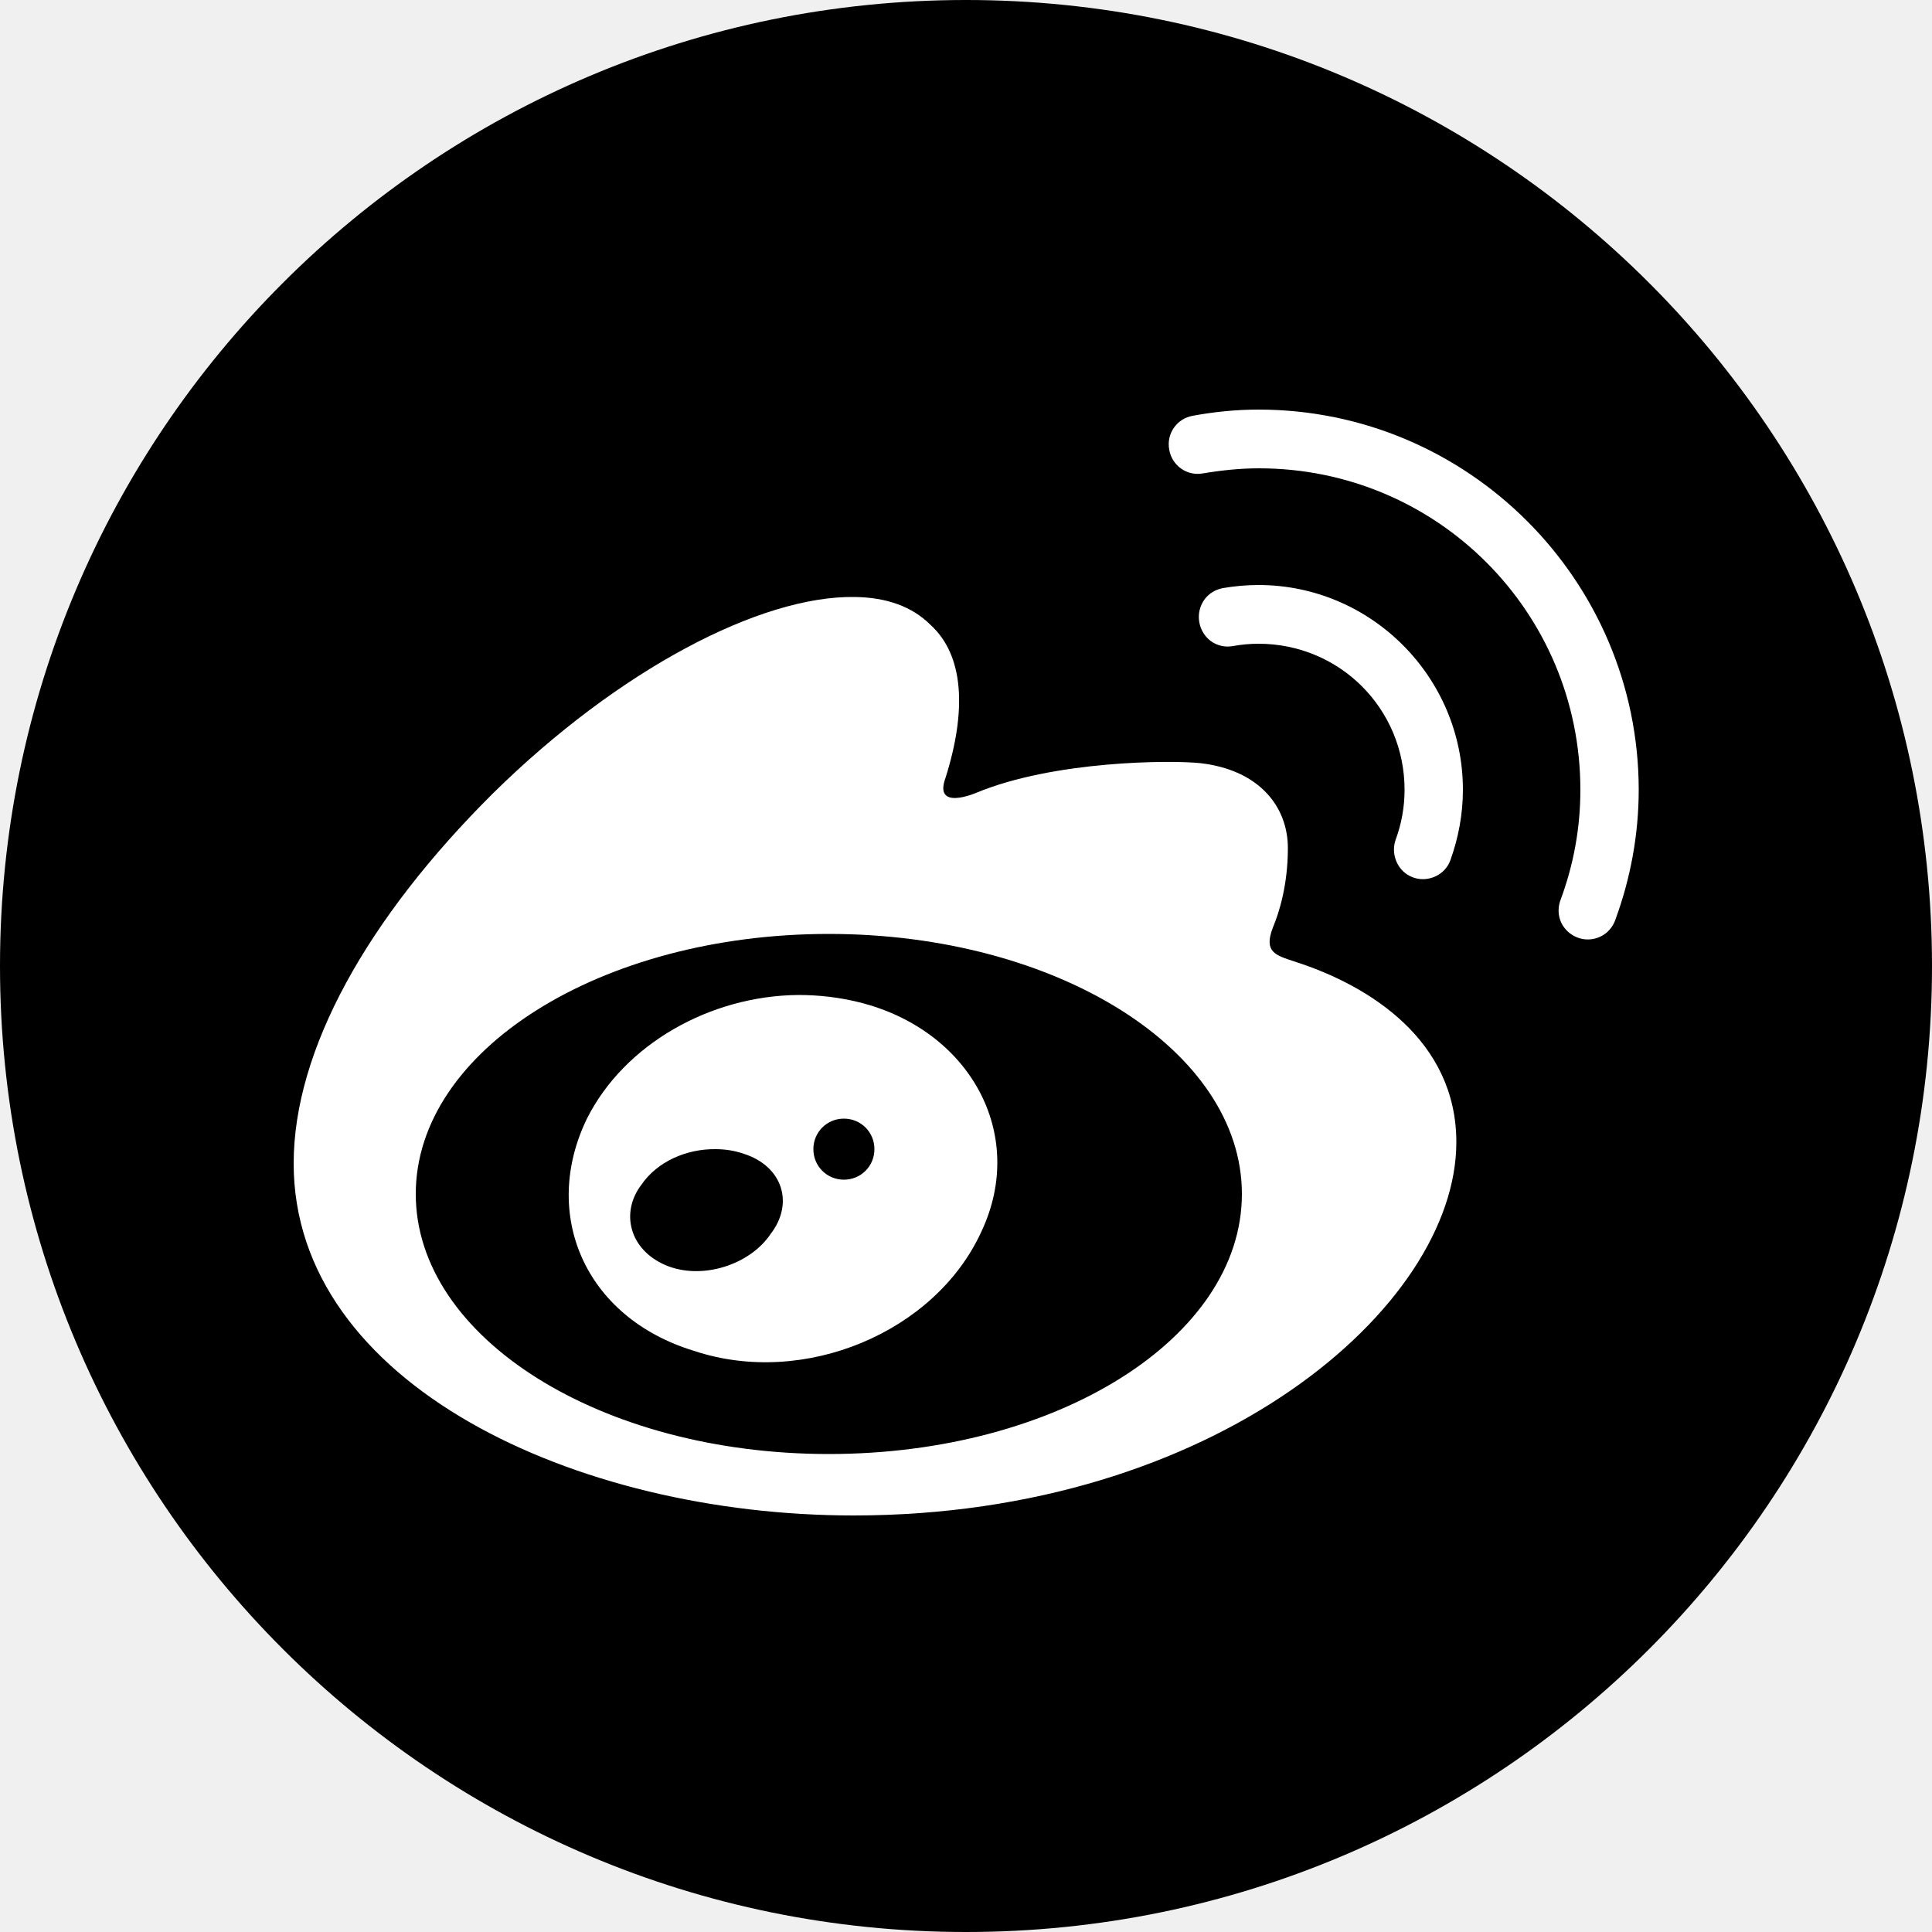
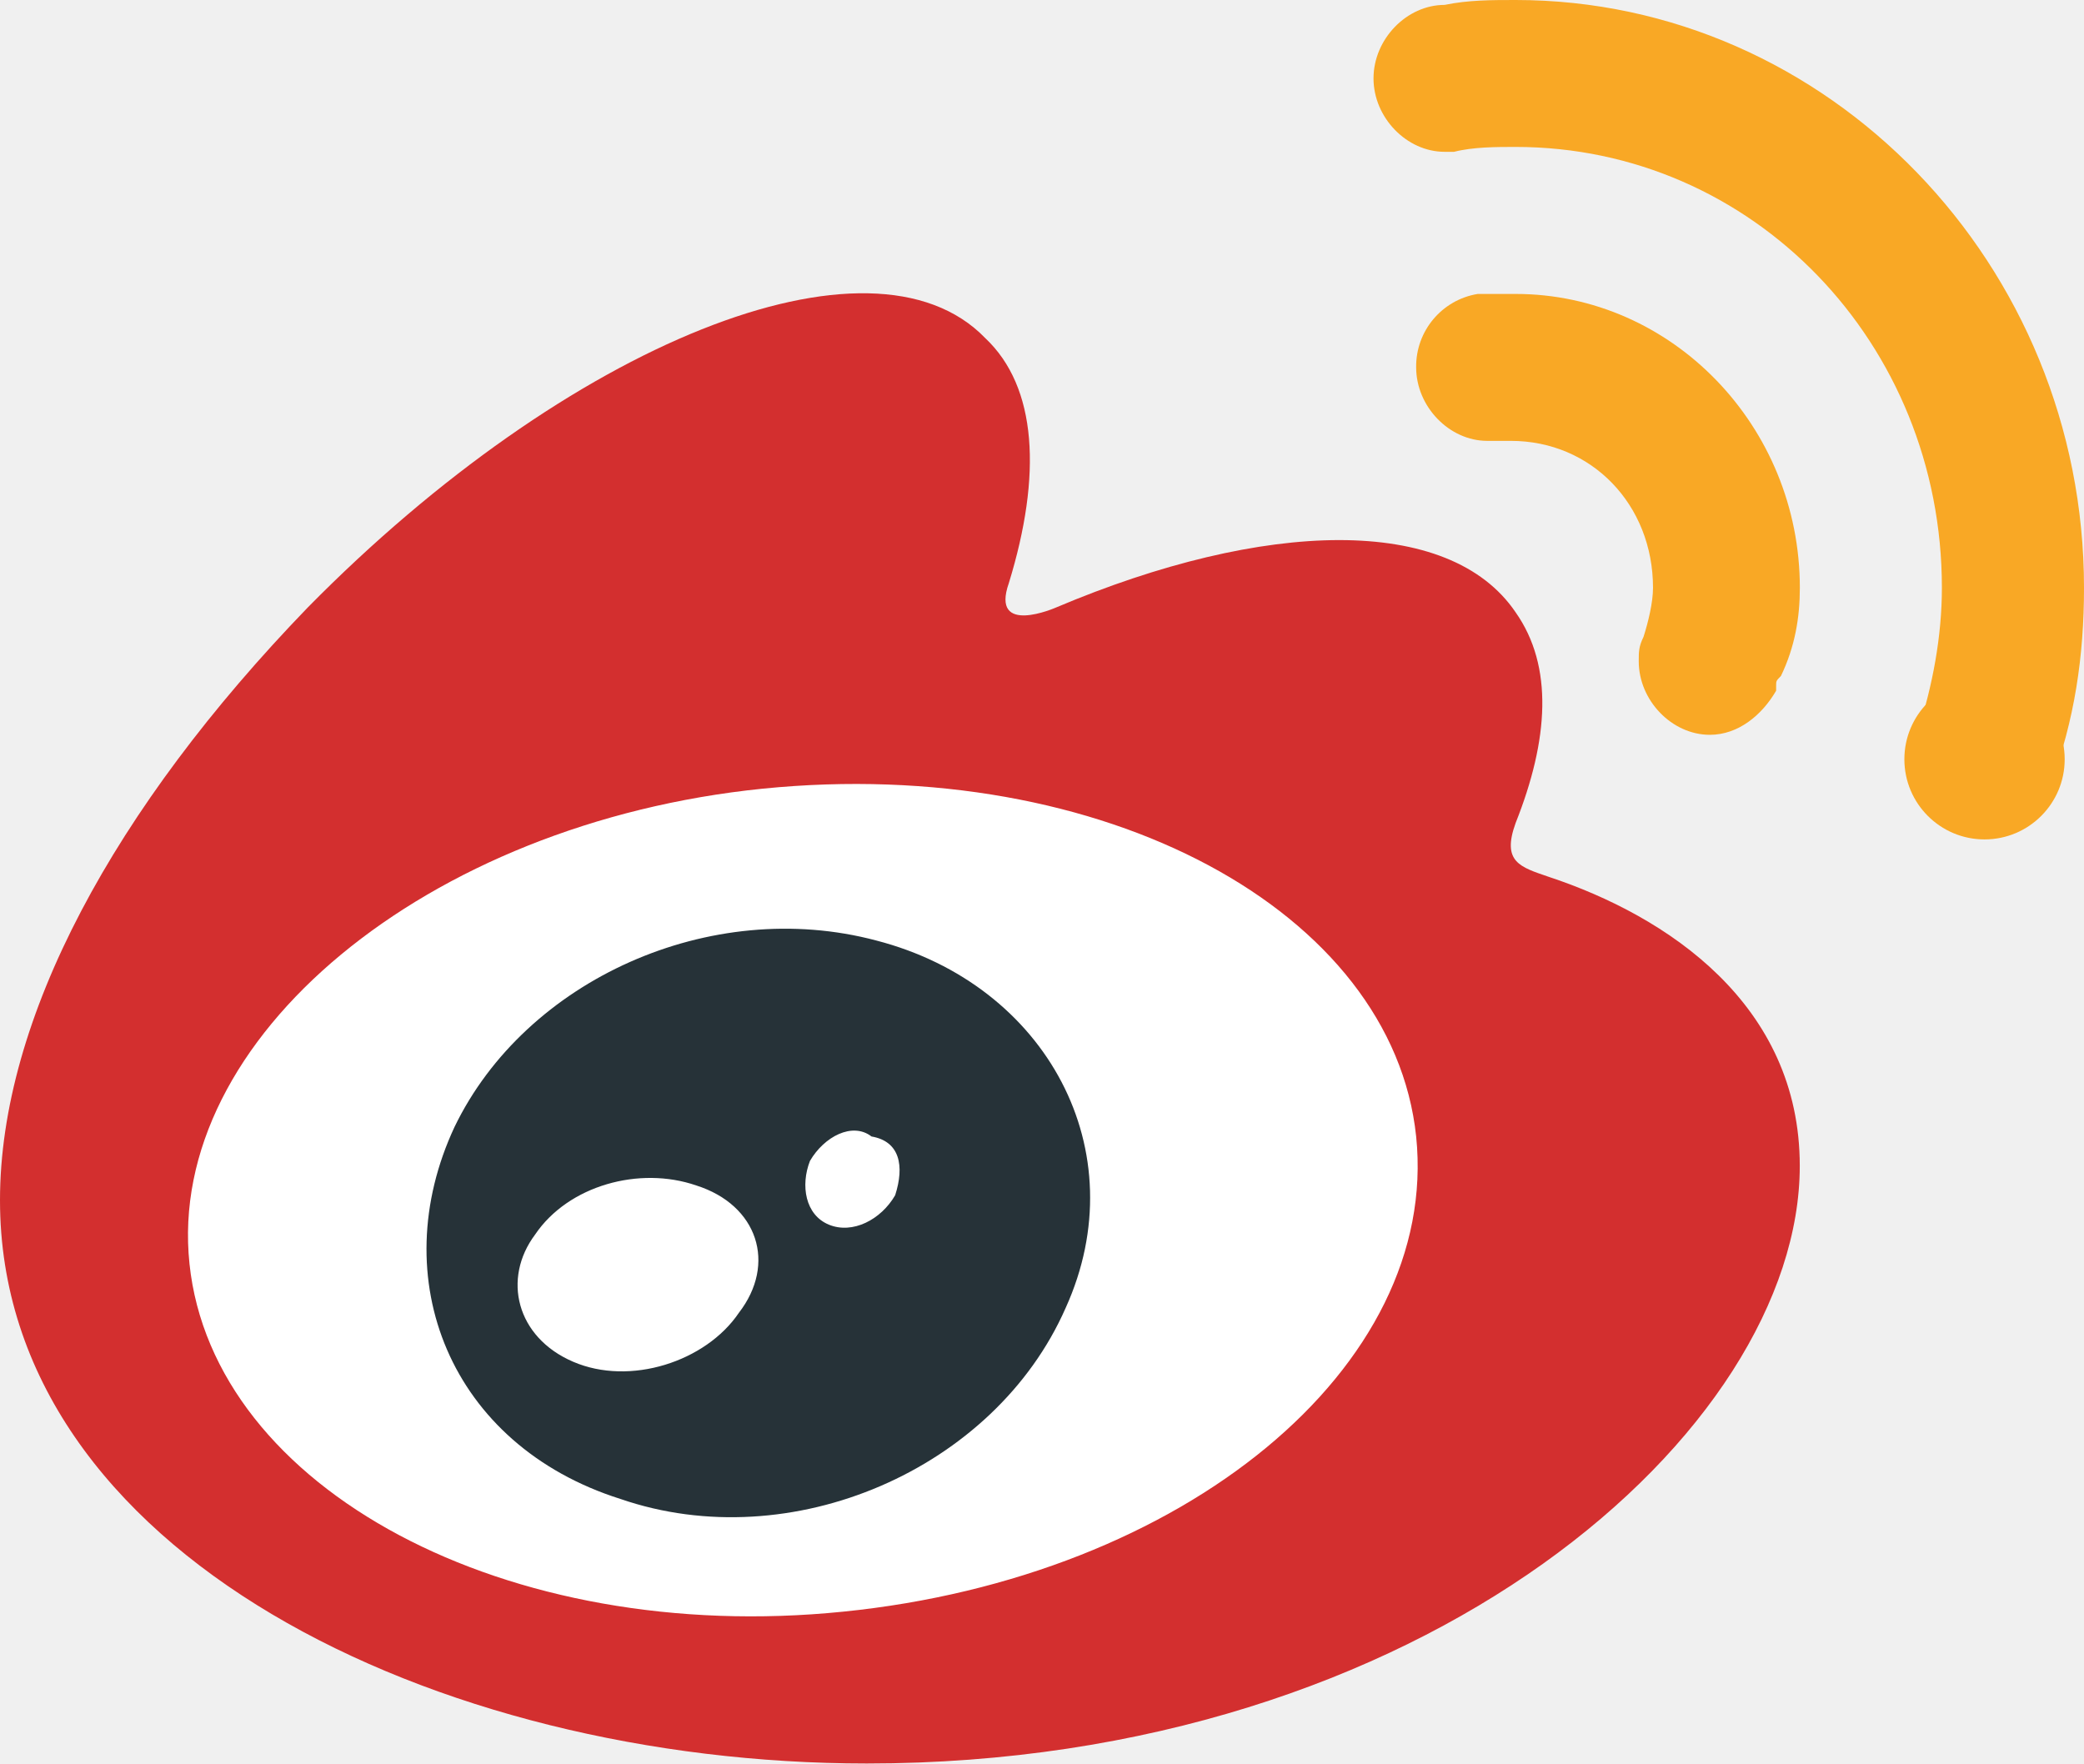
- <svg xmlns="http://www.w3.org/2000/svg" version="1.1" id="Layer_1" x="0px" y="0px" viewBox="0 0 500 500" style="enable-background:new 0 0 500 500;" xml:space="preserve">
-   <style type="text/css">
- 	.st0{fill:none;}
- 	.st1{fill:#FFFFFF;}
- </style>
-   <g>
-     <g>
-       <g>
-         <path class="st0" d="M0,500V0h500v500H0z" />
-         <path d="M250,500C111.9,500,0,388.1,0,250l0,0C0,111.9,111.9,0,250,0l0,0c138.1,0,250,111.9,250,250l0,0     C500,388.1,388.1,500,250,500z" />
-       </g>
-     </g>
+ <svg xmlns="http://www.w3.org/2000/svg" width="26" height="22" viewBox="0 0 26 22">
+   <g fill-rule="nonzero" fill="none">
+     <path d="M18.91 14.056c-.355-3.545-4.492-5.99-9.455-5.44-2.896.306-5.555 1.59-7.032 3.423-.946 1.161-1.36 2.505-1.241 3.85.295 3.239 3.782 5.5 8.154 5.5.414 0 .828 0 1.3-.061 2.896-.306 5.555-1.59 7.032-3.422.946-1.162 1.36-2.506 1.241-3.85z" fill="#FFF" />
+     <path d="M10.518 20.106c-4.195.427-7.859-1.528-8.154-4.34-.296-2.81 2.954-5.5 7.15-5.927 4.254-.428 7.859 1.528 8.154 4.339.296 2.872-2.895 5.5-7.15 5.928m8.805-9.167c-.355-.122-.591-.183-.414-.672.414-1.04.473-1.956 0-2.628-.827-1.222-3.132-1.161-5.732-.061 0 0-.827.366-.59-.306.413-1.344.354-2.444-.296-3.055-1.418-1.467-5.2.06-8.45 3.36C1.418 10.084 0 12.712 0 14.973 0 19.372 5.436 22 10.814 22c6.972 0 11.64-4.156 11.64-7.456 0-2.016-1.654-3.116-3.131-3.605" fill="#D32F2F" />
+     <path d="M11.168 14.911c-.177.306-.532.489-.827.367-.296-.122-.355-.49-.236-.795.177-.305.531-.489.768-.305.354.06.413.366.295.733m-1.95 1.467c-.413.61-1.359.916-2.068.61-.71-.305-.886-1.038-.473-1.588.414-.611 1.3-.856 2.01-.611.768.244 1.004.978.531 1.589m1.714-4.645c-2.068-.55-4.373.49-5.26 2.323-.886 1.894-.058 3.972 2.069 4.644 2.127.733 4.668-.367 5.554-2.383.887-1.956-.236-4.034-2.363-4.584" fill="#263238" />
+     <ellipse fill="#F9A825" cx="24.759" cy="9.472" rx="1" ry="1" />
+     <path d="M25.586 9.778a.891.891 0 0 1-.827.61c-.473 0-.886-.427-.886-.916 0-.122 0-.244.059-.366.177-.55.295-1.162.295-1.773 0-3.055-2.363-5.5-5.318-5.5-.236 0-.532 0-.768.061h-.118c-.473 0-.887-.427-.887-.916 0-.49.414-.917.887-.917.295-.061.59-.061.886-.061C22.81 0 26 3.3 26 7.333c0 .856-.118 1.65-.414 2.445zm-3.131-2.445c0-2.016-1.596-3.666-3.546-3.666h-.414-.059a.916.916 0 0 0-.768.916c0 .49.414.917.887.917h.295c1.005 0 1.773.794 1.773 1.833 0 .184-.06.428-.118.611-.06.123-.06.184-.06.306 0 .489.414.917.887.917.354 0 .65-.245.827-.55v-.061c0-.062 0-.062.06-.123.176-.366.236-.733.236-1.1z" fill="#F9A825" />
  </g>
-   <path class="st1" d="M325.7,106c-5.9,0-11.6,0.6-17,1.6c-4.1,0.7-6.9,4.6-6.1,8.8c0.7,4.1,4.6,6.9,8.8,6.1c4.8-0.8,9.6-1.3,14.4-1.3  c46.1,0,83.2,37.2,83.2,83.2c0,10-1.8,19.5-5.1,28.4c-1,2.6-0.6,5.5,1.2,7.6c1.8,2.1,4.5,3.1,7.2,2.6c2.7-0.5,4.9-2.4,5.8-5.1  c3.8-10.4,6-21.7,6-33.6C424,150.1,379.9,106,325.7,106z" />
-   <path class="st1" d="M325.7,151.4c-3.2,0-6.3,0.3-9.2,0.8c-2.7,0.5-4.9,2.3-5.8,4.9c-0.9,2.5-0.4,5.4,1.3,7.5  c1.7,2.1,4.4,3.1,7.1,2.6c2.2-0.4,4.4-0.6,6.6-0.6c21,0,37.8,16.8,37.8,37.8c0,4.5-0.8,8.8-2.3,12.9c-0.9,2.5-0.4,5.4,1.3,7.5  c1.7,2.1,4.5,3.1,7.1,2.6c2.7-0.5,4.9-2.3,5.8-4.9c2-5.6,3.2-11.7,3.2-18.1C378.6,175.2,354.8,151.4,325.7,151.4L325.7,151.4z" />
-   <path class="st1" d="M334.9,248.8c-4.8-1.6-7.9-2.4-5.5-8.7c1.6-3.8,3.9-11,3.9-20.6c0-10.9-7.6-20.3-22.7-22  c-7.5-0.8-37.8-0.7-58,7.7c0,0-11.1,4.8-7.9-3.9c5.5-17.4,4.8-31.7-3.9-39.6c-4.8-4.8-11.5-7.1-19.6-7.2l0,0  c-24.3-0.4-61,18.7-93.6,50.8C95,237.7,76,271.8,76,301.1c0,57,72.9,91.1,144.9,91.1c93.4,0,156-53.9,156-96.6  C376.9,269.4,354.7,255.1,334.9,248.8z M214.5,376.3c-59,0-106.9-30.1-106.9-67.3c0-37.2,47.9-67.3,106.9-67.3  c59,0,106.9,30.1,106.9,67.3C321.4,346.2,273.6,376.3,214.5,376.3z" />
-   <path class="st1" d="M222.4,259.4c-5.2-1.3-10.5-1.9-15.8-1.9l0,0c-22.8,0.2-45,12.7-54.7,32c-11.9,24.5-0.8,51.4,27.7,60.1  c28.5,9.5,62.5-4.8,74.4-30.9C265.9,293.4,250.9,266.5,222.4,259.4z M199.4,319.4c-5.4,8-17.9,12-27.2,8c-9.3-4-11.7-13.6-6.2-20.8  c4.1-6,11.7-9.3,19.2-9.2v0c2.5,0,5,0.4,7.3,1.2C202.5,301.8,205.6,311.4,199.4,319.4z M218.4,305.3c-4.4,0-7.9-3.5-7.9-7.9  s3.5-7.9,7.9-7.9s7.9,3.5,7.9,7.9S222.8,305.3,218.4,305.3z" />
</svg>
